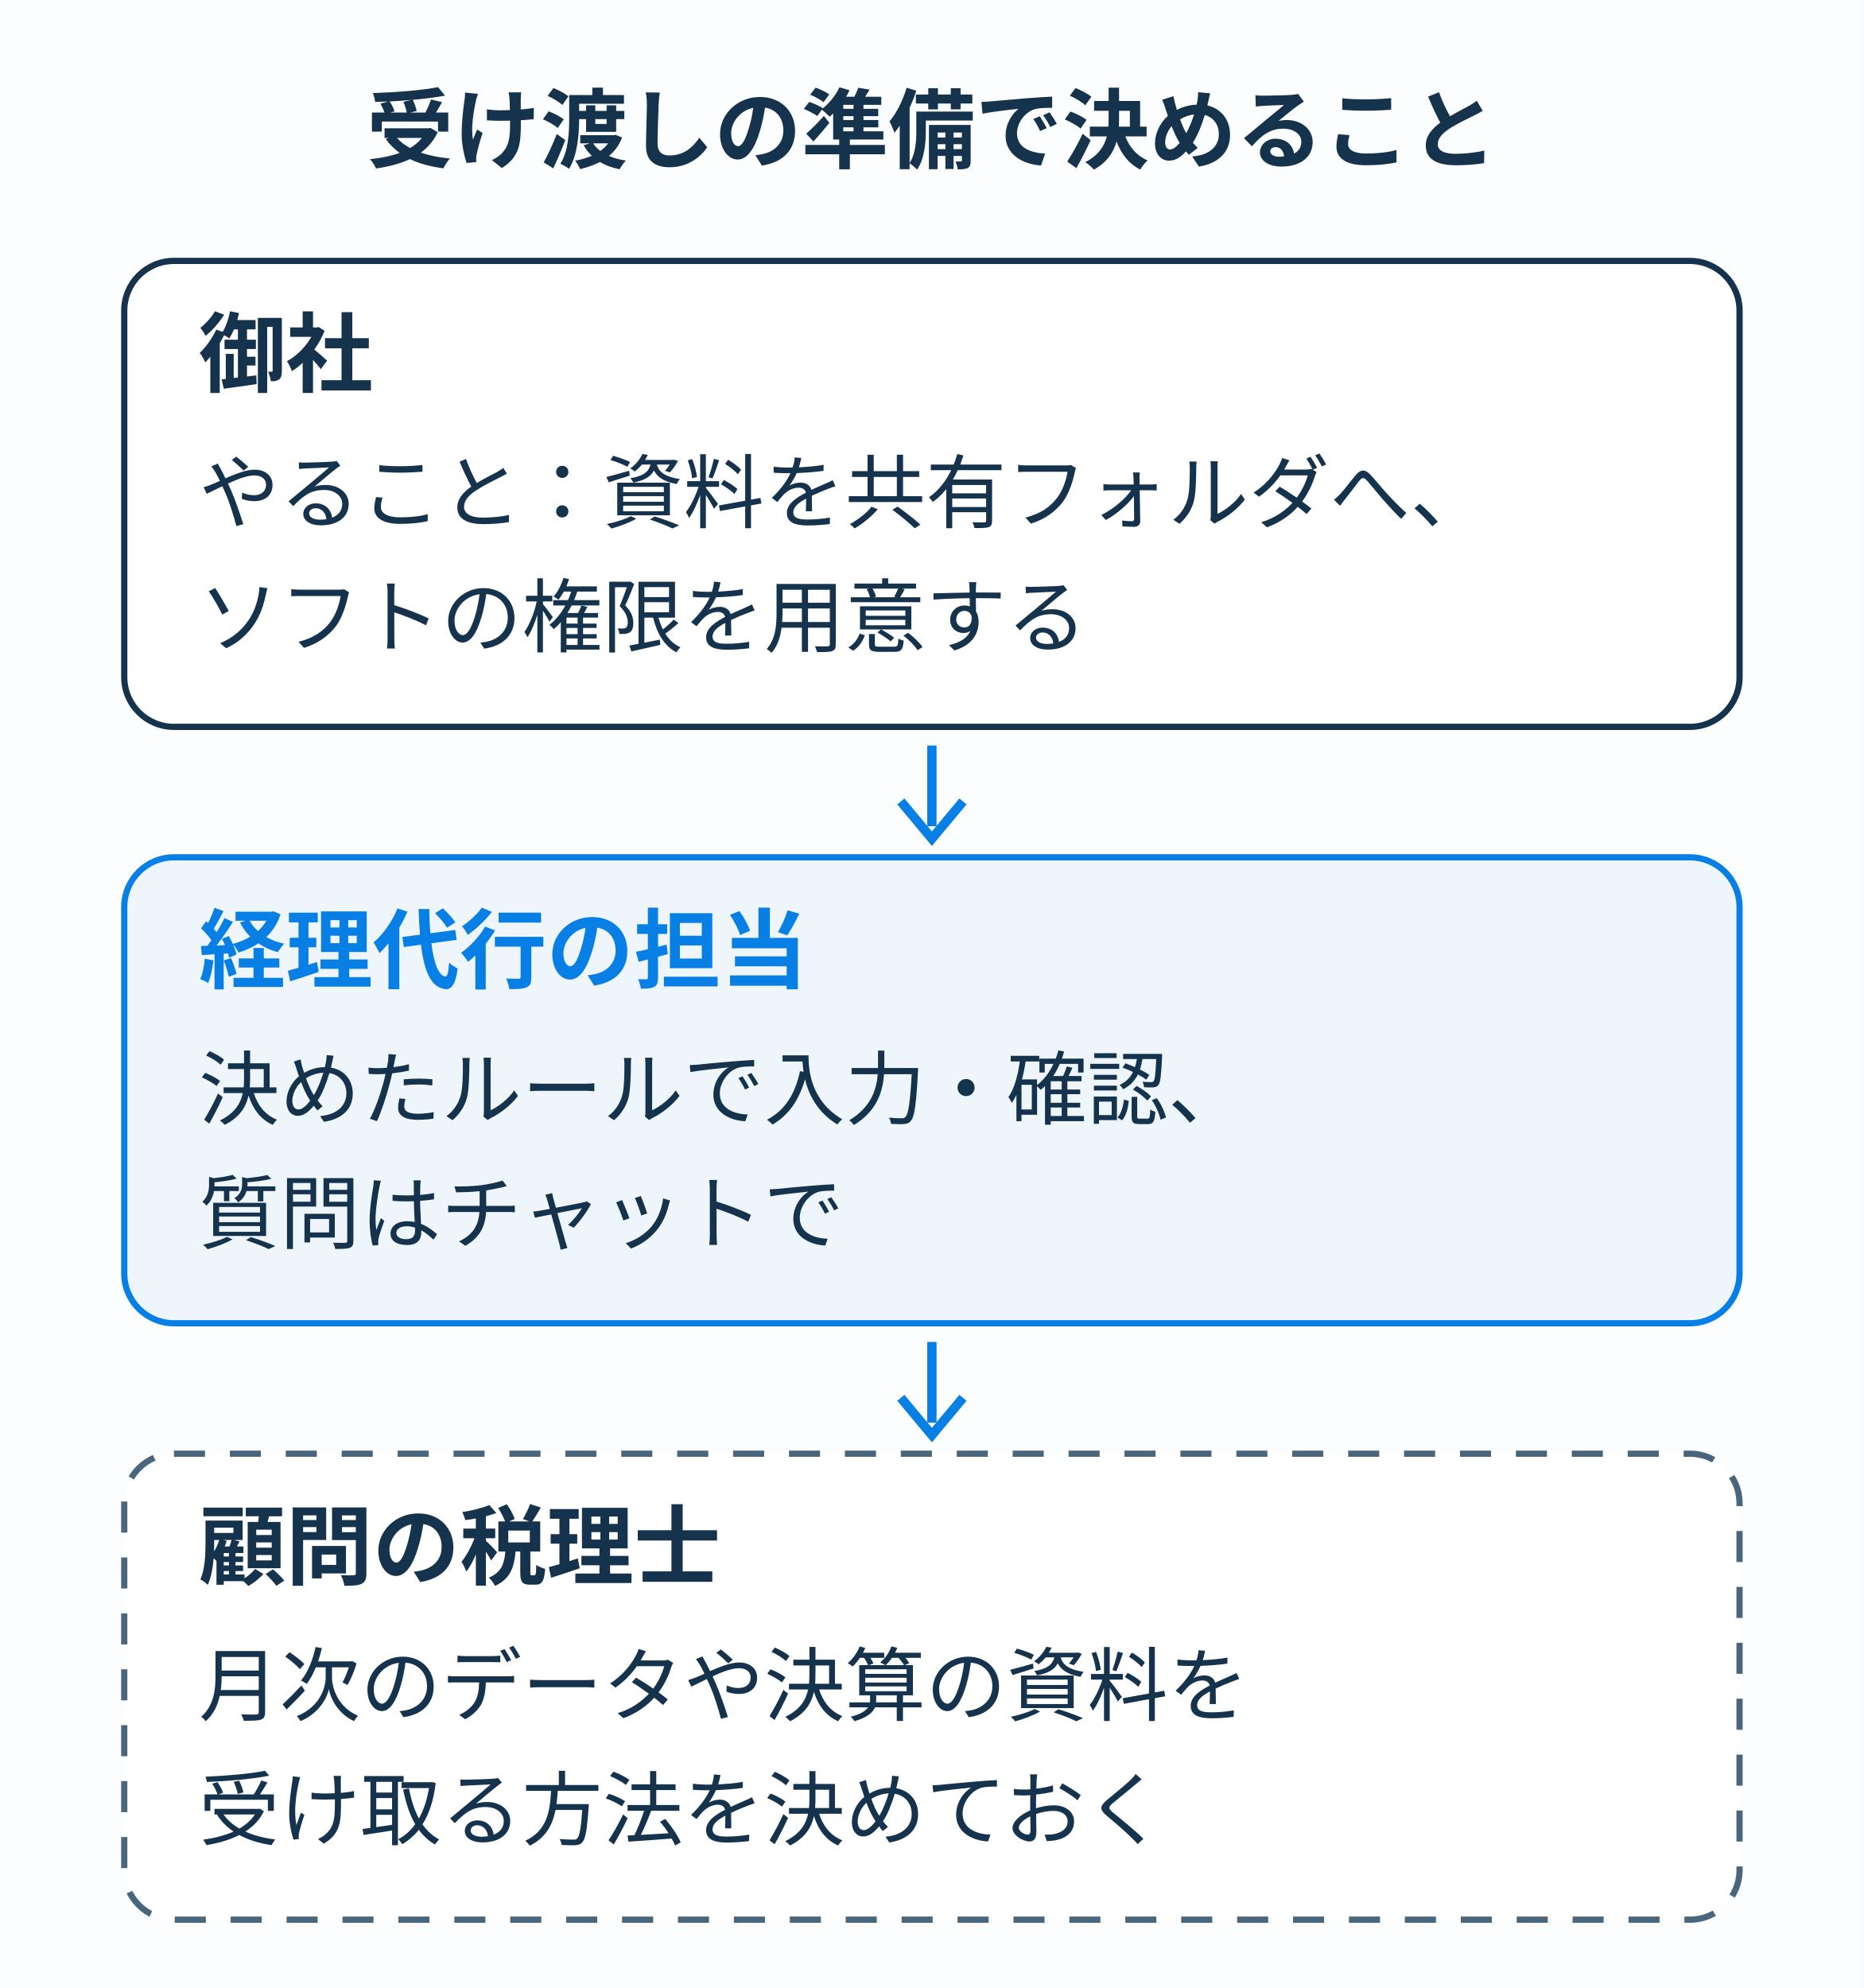
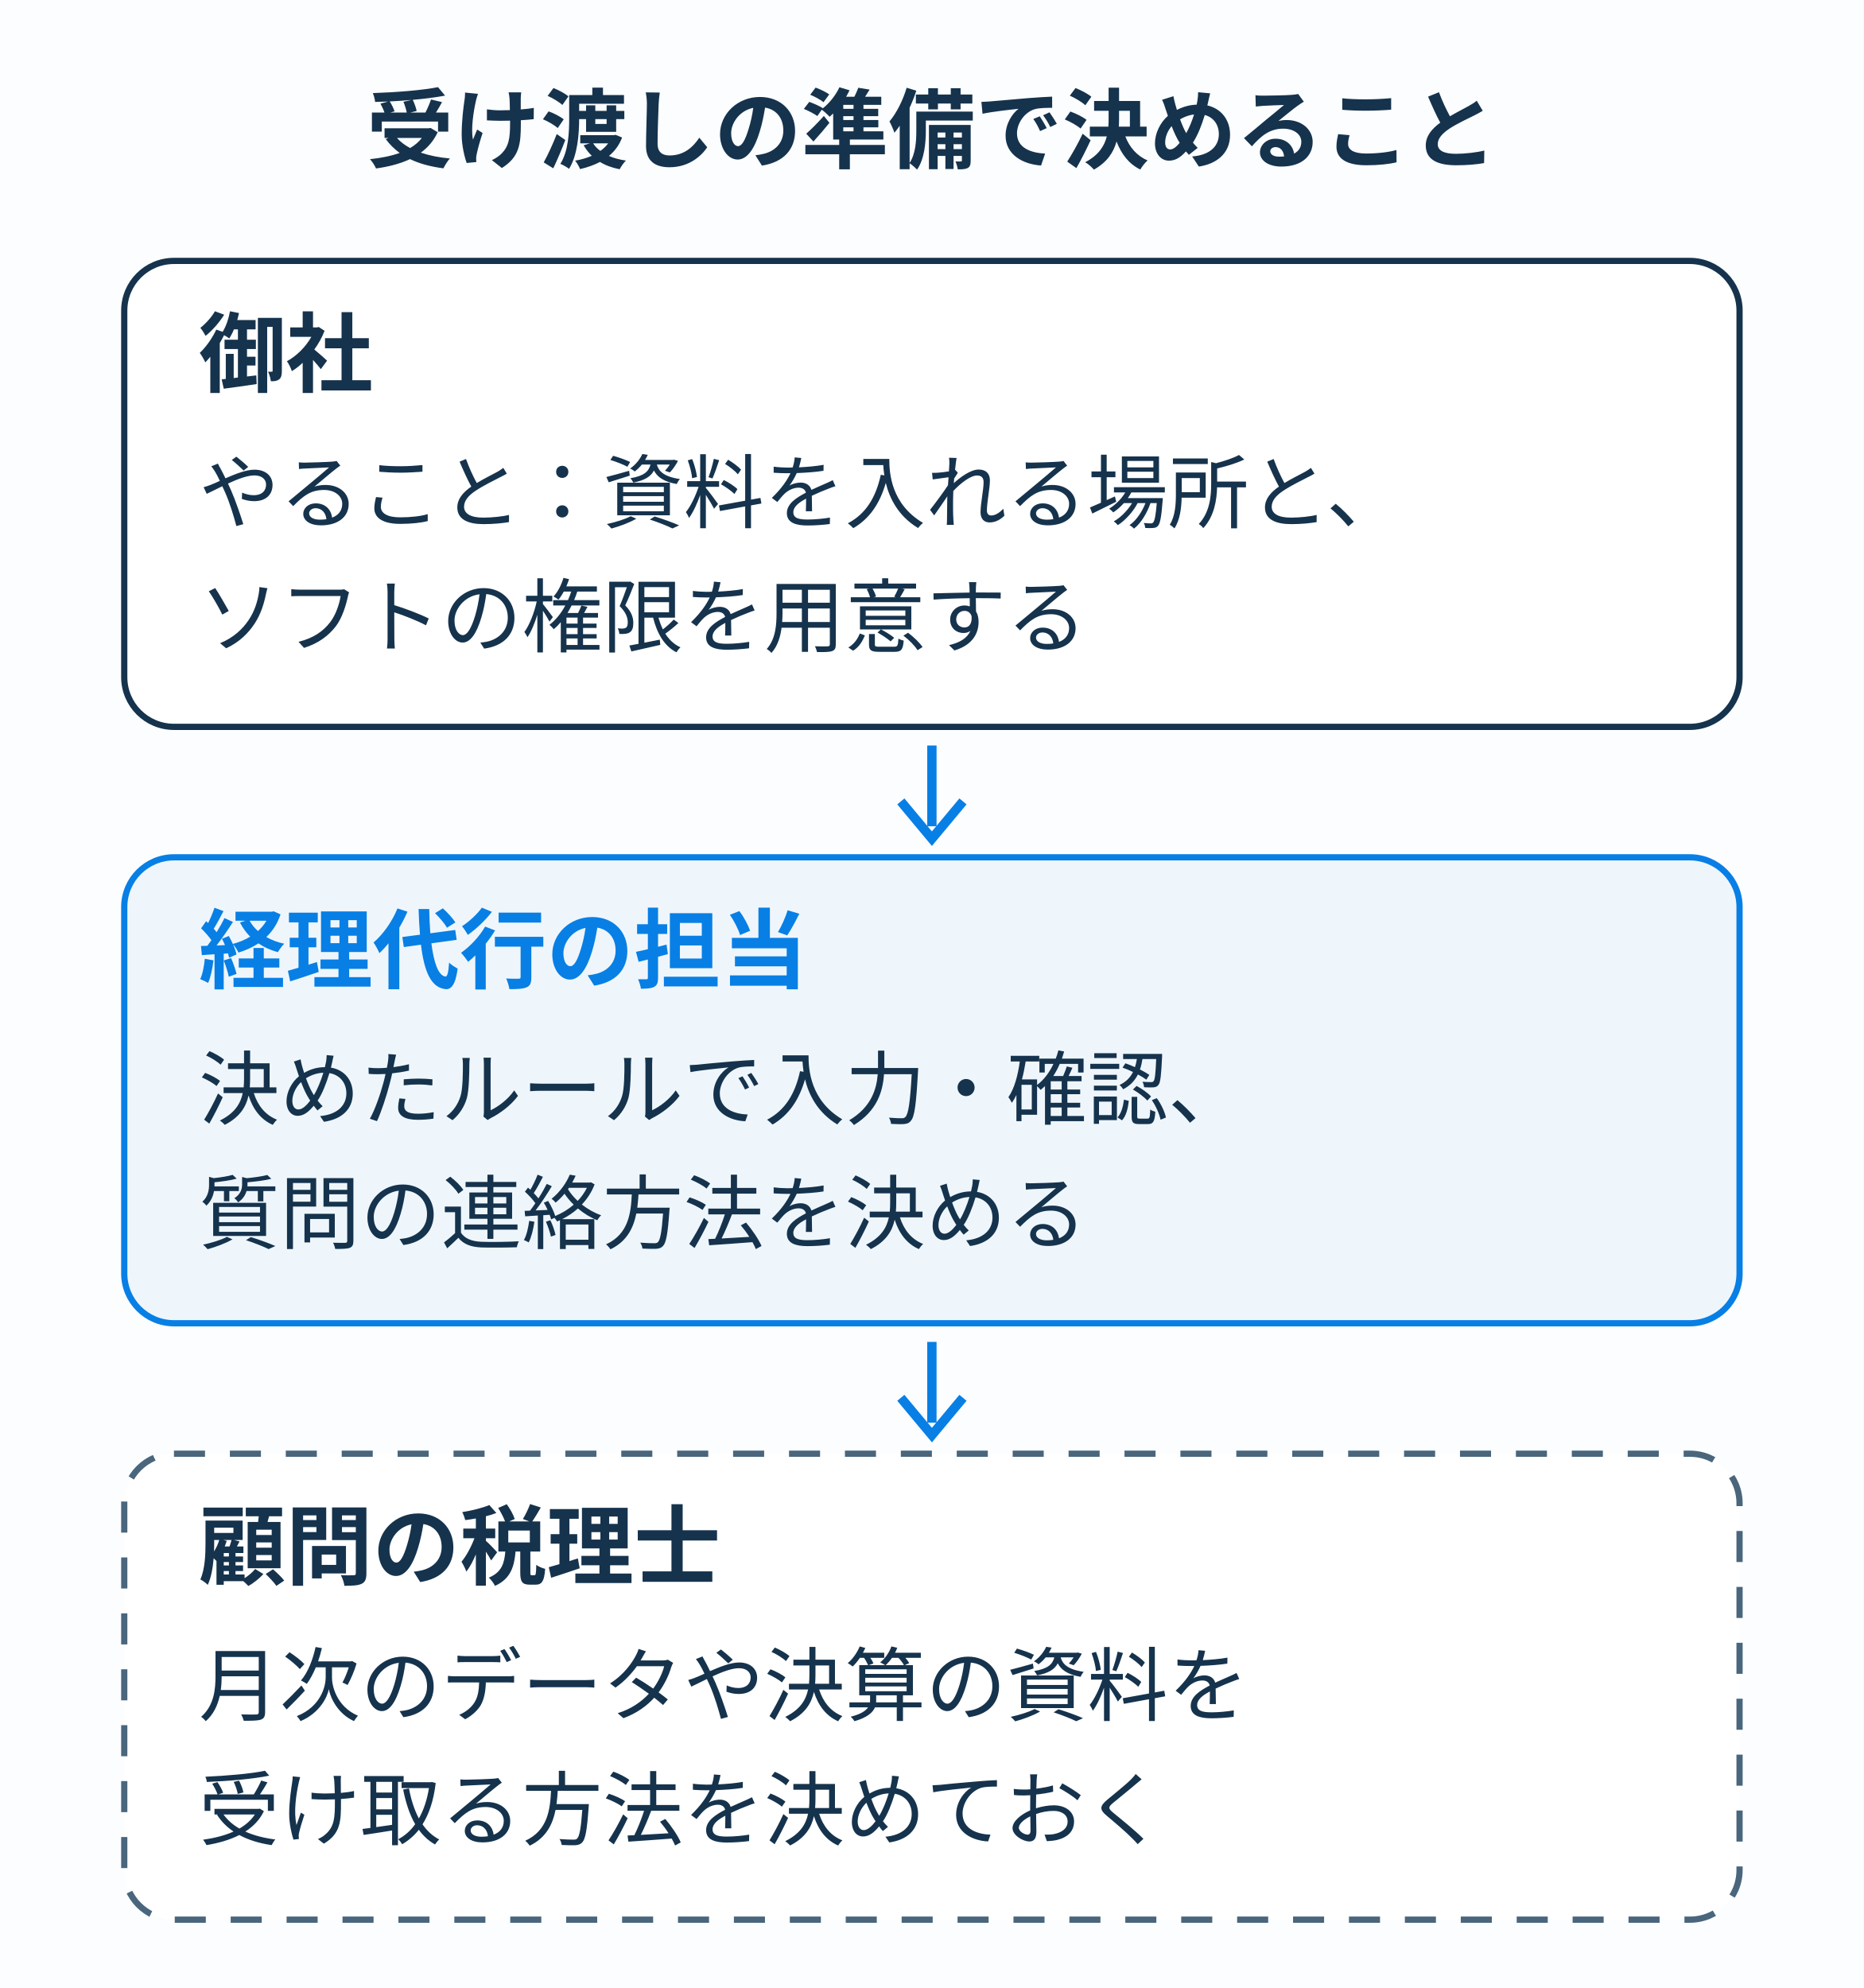
<svg xmlns="http://www.w3.org/2000/svg" viewBox="0 0 600 640" font-family="'Noto Sans JP','Hiragino Kaku Gothic ProN',sans-serif">
  <rect width="600" height="640" fill="#fbfdff" />
  <text x="300" y="52" font-size="28" font-weight="700" fill="#16334d" text-anchor="middle">受け渡しの準備で決めること</text>
  <g font-size="26" fill="#16334d">
    <rect x="40" y="84" width="520" height="150" rx="16" fill="#ffffff" stroke="#16334d" stroke-width="2" />
    <text x="64" y="124" font-size="28" font-weight="700">御社</text>
-     <text x="64" y="168">やること：資料を共有フォルダへ、</text>
+     <text x="64" y="168">やること：資料を入れる場所と、</text>
    <text x="64" y="208">ソフトの権限を用意する</text>
    <path d="M300 240 V266" stroke="#087fe5" stroke-width="3" />
    <path d="M290 258 L300 270 L310 258" fill="none" stroke="#087fe5" stroke-width="3" />
    <rect x="40" y="276" width="520" height="150" rx="16" fill="#eef6fc" stroke="#087fe5" stroke-width="2" />
    <text x="64" y="316" font-size="28" font-weight="700" fill="#087fe5">経理代行の担当</text>
    <text x="64" y="360">決めたルールで入力・確認、</text>
-     <text x="64" y="400">質問はチャットで</text>
+     <text x="64" y="400">質問の連絡方法を決める</text>
    <path d="M300 432 V458" stroke="#087fe5" stroke-width="3" />
    <path d="M290 450 L300 462 L310 450" fill="none" stroke="#087fe5" stroke-width="3" />
    <rect x="40" y="468" width="520" height="150" rx="16" fill="#ffffff" stroke="#4a667d" stroke-width="2" stroke-dasharray="10 8" />
    <text x="64" y="508" font-size="28" font-weight="700">顧問の税理士</text>
    <text x="64" y="552">月次のデータや決算の資料を</text>
    <text x="64" y="592">受け取る方法を決めておく</text>
  </g>
</svg>
